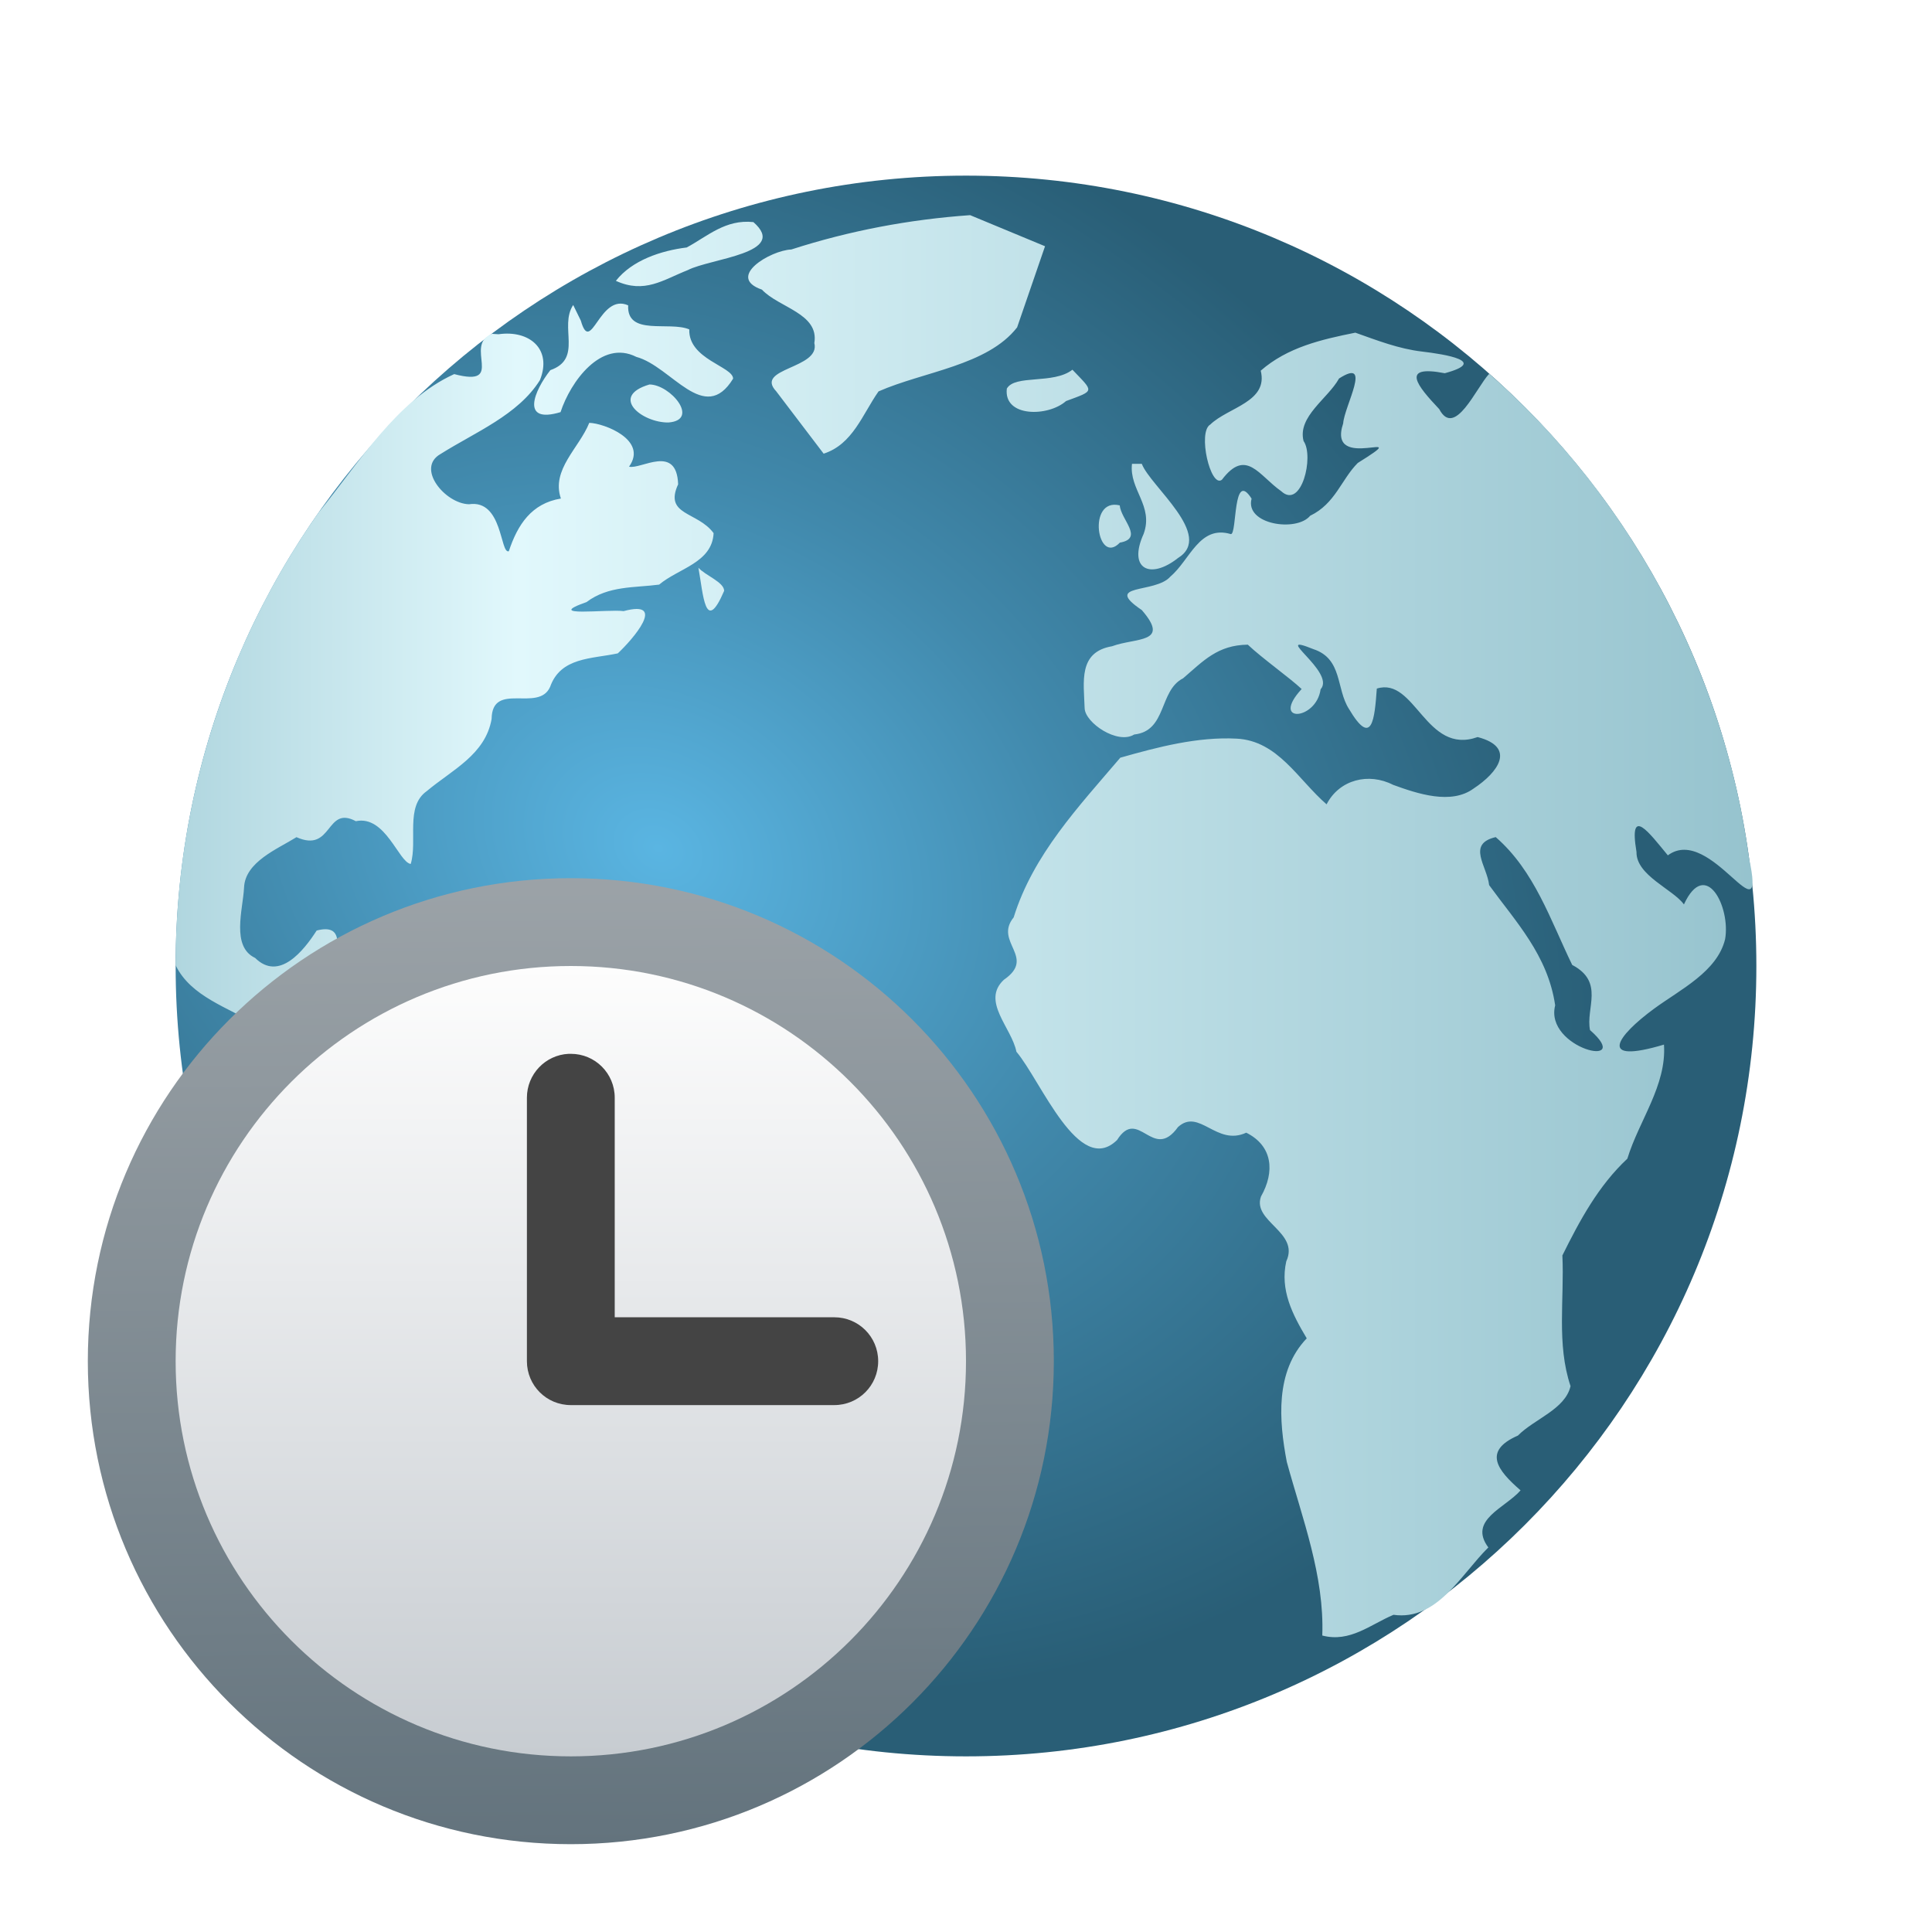
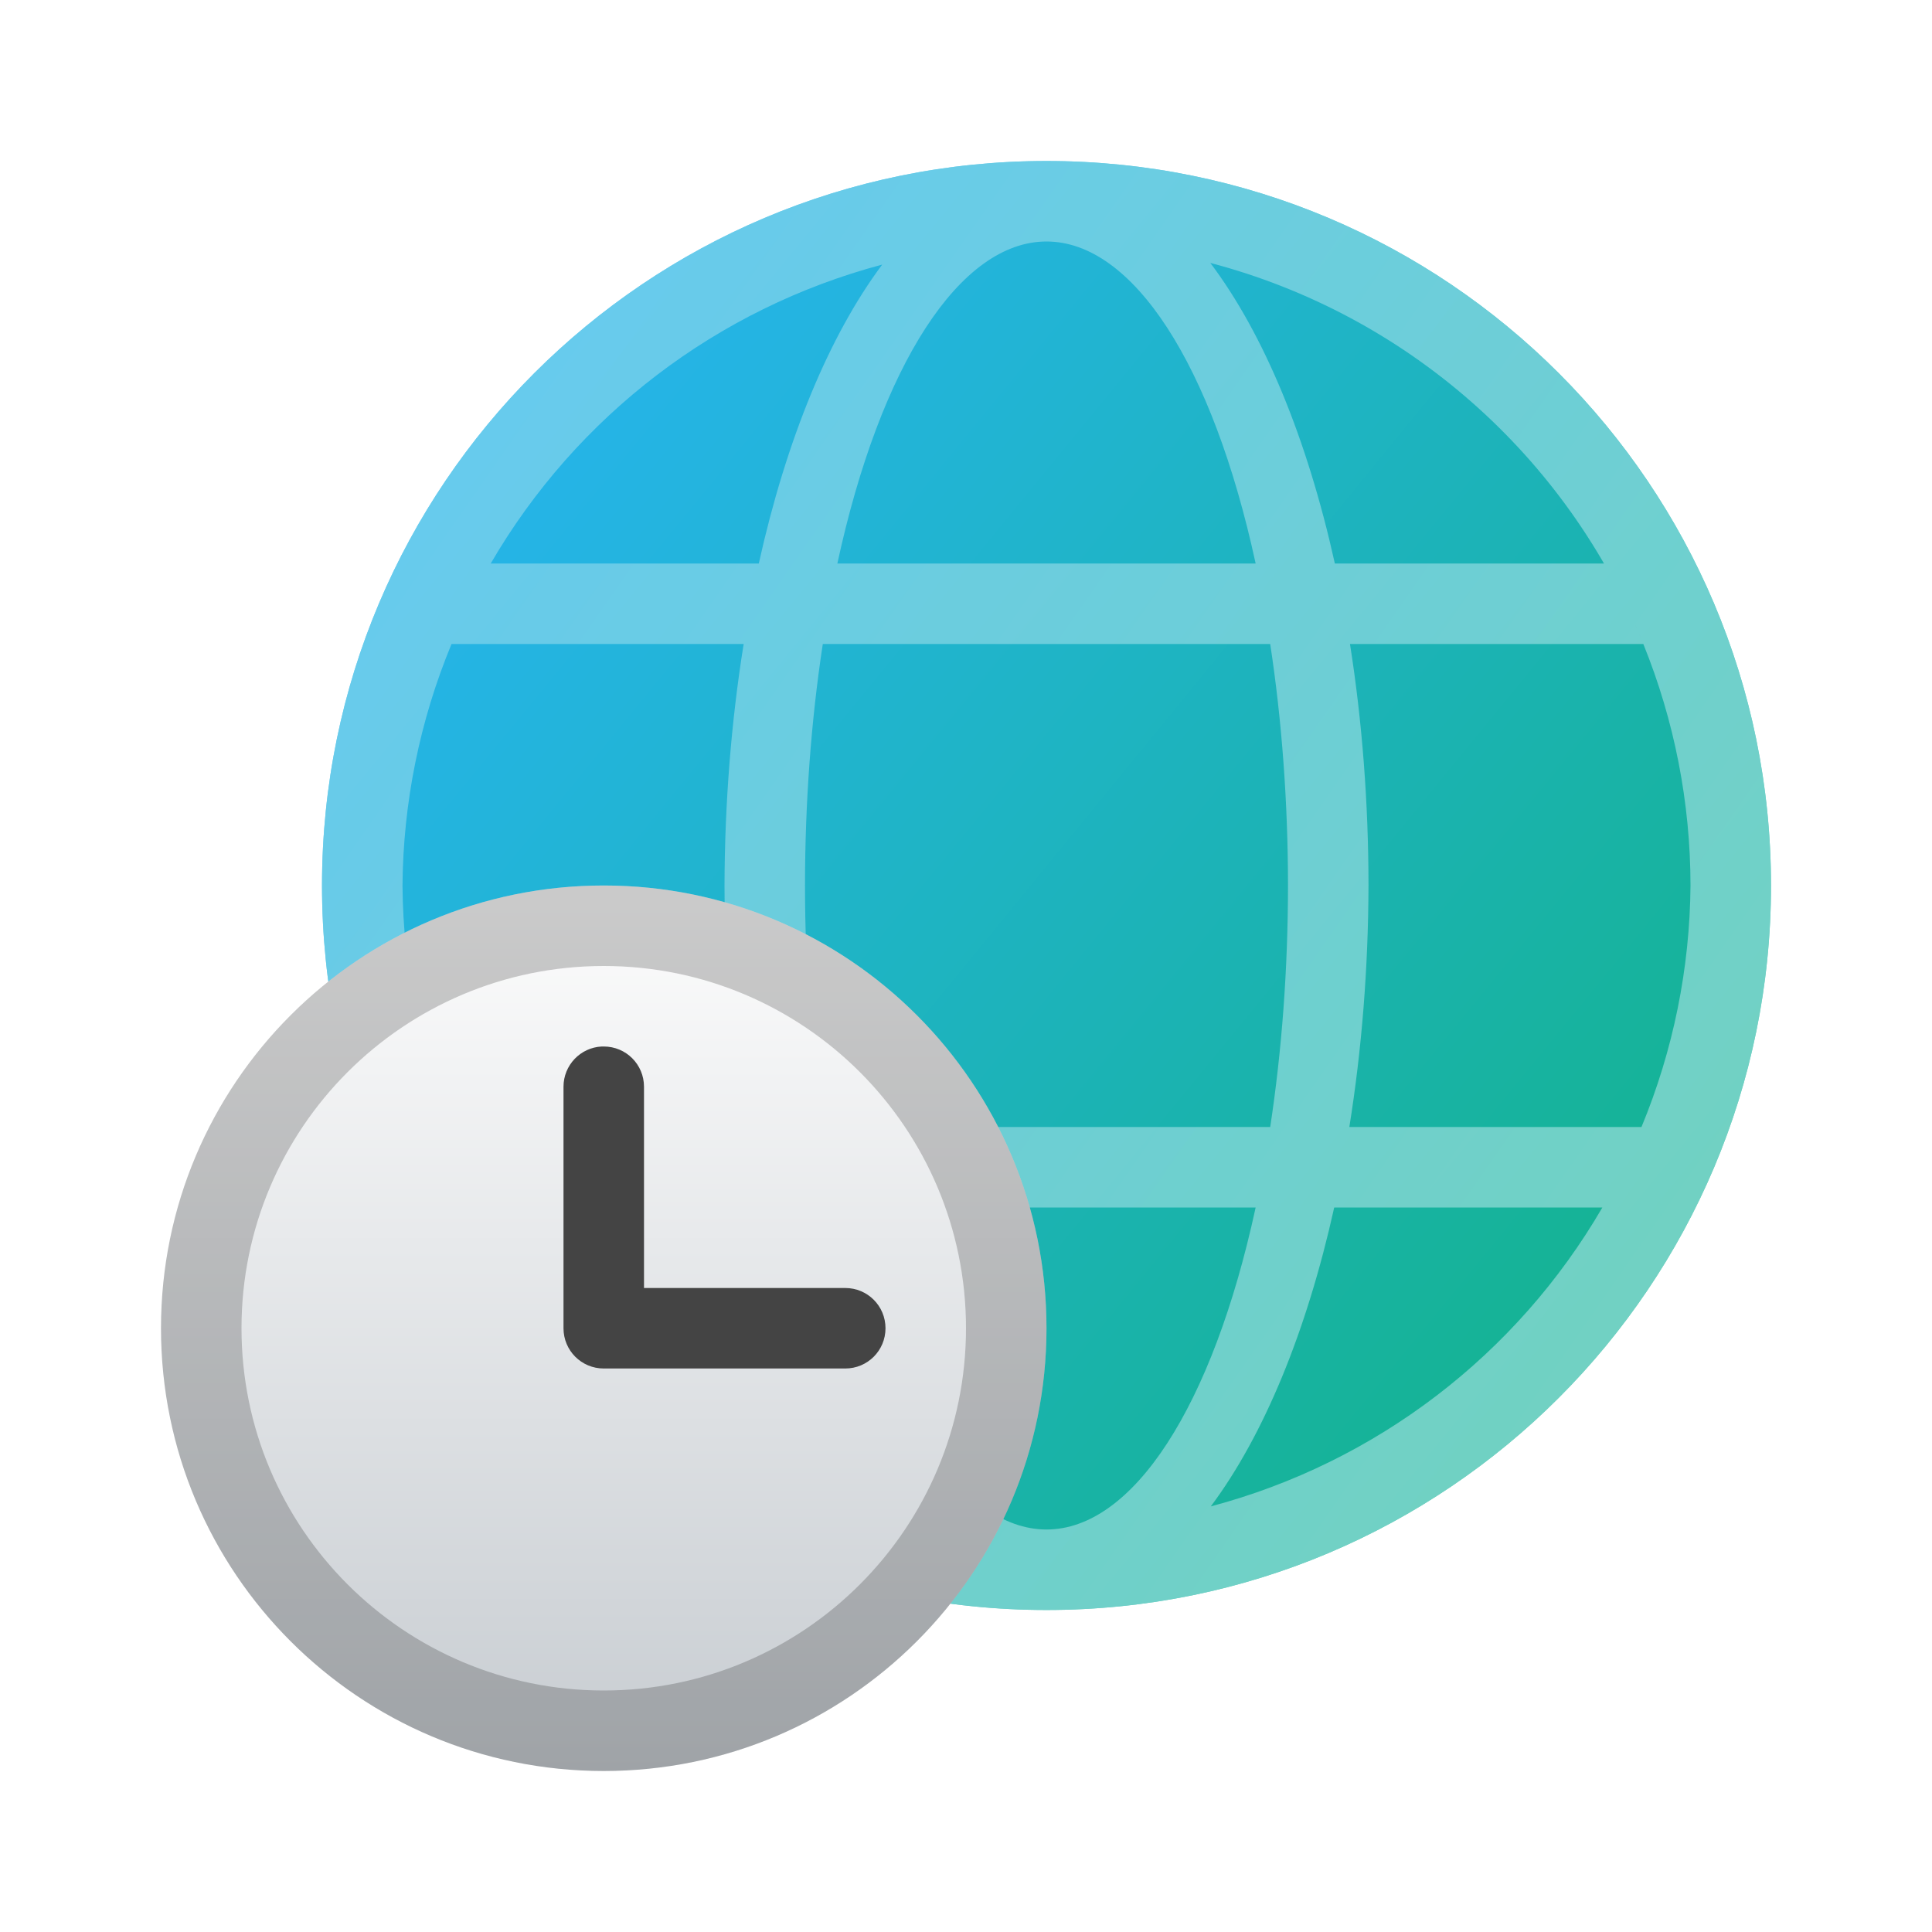
- <svg xmlns="http://www.w3.org/2000/svg" xmlns:xlink="http://www.w3.org/1999/xlink" width="22" height="22" viewBox="0 0 22 22" version="1.1" id="svg2535">
-   <defs id="defs2532">
-     <radialGradient id="radialGradient875" cx="20.107" cy="28.705" r="28" gradientTransform="matrix(0.3552224,0.2005937,-0.1580486,0.279879,4.889023,-2.408706)" gradientUnits="userSpaceOnUse">
-       <stop stop-color="#5ab5e2" offset="0" id="stop2" />
-       <stop stop-color="#4189ac" offset=".459" id="stop4" />
-       <stop stop-color="#295e76" offset="1" id="stop6" />
-     </radialGradient>
-     <linearGradient id="linearGradient883" x1="4" x2="59.861" y1="31.36" y2="31.36" gradientTransform="matrix(0.3214131,0,0,0.3214131,0.714613,0.7143183)" gradientUnits="userSpaceOnUse">
-       <stop stop-color="#b0d6df" offset="0" id="stop9" />
-       <stop stop-color="#e1f8fc" offset=".217" id="stop11" />
-       <stop stop-color="#96c3ce" offset="1" id="stop13" />
+ <svg xmlns="http://www.w3.org/2000/svg" xmlns:xlink="http://www.w3.org/1999/xlink" width="24" height="24" viewBox="0 0 24 24" version="1.1" id="svg69118">
+   <defs id="defs69115">
+     <linearGradient xlink:href="#linearGradient984" id="linearGradient7450" x1="2.91" y1="3.175" x2="14.552" y2="12.7" gradientUnits="userSpaceOnUse" gradientTransform="matrix(1.172957,0,0,1.172957,3.068965,1.068965)" />
+     <linearGradient id="linearGradient984">
+       <stop style="stop-color:#26b4eb;stop-opacity:1;" offset="0" id="stop980" />
+       <stop style="stop-color:#15b393;stop-opacity:1" offset="1" id="stop982" />
    </linearGradient>
-     <linearGradient xlink:href="#linearGradient1611" id="linearGradient1109" x1="1.837" y1="2.358" x2="1.867" y2="5.556" gradientUnits="userSpaceOnUse" gradientTransform="matrix(3.464567,0,0,3.464567,0.08333341,1.749999)" />
-     <linearGradient id="linearGradient1611">
-       <stop style="stop-color:#9ca3a8;stop-opacity:1;" offset="0" id="stop1607" />
-       <stop style="stop-color:#63737d;stop-opacity:1" offset="1" id="stop1609" />
+     <linearGradient id="linearGradient3933">
+       <stop style="stop-color:#93daee;stop-opacity:1" offset="0" id="stop3929" />
+       <stop style="stop-color:#afe5e3;stop-opacity:1" offset="1" id="stop3931" />
    </linearGradient>
-     <linearGradient xlink:href="#linearGradient3161" id="linearGradient3163" x1="8.467" y1="15.346" x2="8.467" y2="1.587" gradientUnits="userSpaceOnUse" gradientTransform="matrix(0.654149,0,0,0.654149,0.9615328,9.961517)" />
+     <linearGradient xlink:href="#linearGradient3933" id="linearGradient1092" x1="2.011" y1="5.855" x2="16.657" y2="16.057" gradientUnits="userSpaceOnUse" gradientTransform="translate(3,1)" />
+     <linearGradient xlink:href="#linearGradient3161" id="linearGradient3163" x1="8.467" y1="15.346" x2="8.467" y2="1.587" gradientUnits="userSpaceOnUse" gradientTransform="matrix(0.7995155,0,0,0.7995155,0.7307617,9.730741)" />
    <linearGradient id="linearGradient3161">
      <stop style="stop-color:#c7ccd1;stop-opacity:1;" offset="0" id="stop3157" />
      <stop style="stop-color:#fdfdfd;stop-opacity:1" offset="1" id="stop3159" />
    </linearGradient>
  </defs>
-   <rect x="2" y="2" width="18" height="18" rx="9" ry="9" fill="url(#radialGradient875)" id="rect30" style="fill:url(#radialGradient875);stroke-width:0.321" />
-   <path d="M 11.047,2.45 C 10.353,2.499 9.674,2.627 9.011,2.841 8.775,2.85 8.262,3.155 8.676,3.298 8.869,3.504 9.329,3.569 9.273,3.906 9.347,4.201 8.586,4.188 8.839,4.456 9.019,4.692 9.199,4.929 9.379,5.166 9.711,5.059 9.82,4.719 10.004,4.457 10.517,4.231 11.243,4.163 11.582,3.728 11.688,3.42 11.794,3.112 11.9,2.804 11.616,2.686 11.331,2.568 11.047,2.45 Z M 8.579,2.529 C 8.261,2.495 8.057,2.69 7.82,2.818 7.528,2.854 7.198,2.963 7.013,3.198 7.341,3.347 7.548,3.188 7.831,3.076 8.093,2.941 8.987,2.885 8.579,2.529 Z M 6.527,3.473 C 6.363,3.723 6.641,4.084 6.267,4.215 6.083,4.448 5.921,4.832 6.383,4.693 6.496,4.347 6.846,3.861 7.246,4.064 7.647,4.172 8.02,4.847 8.348,4.312 8.348,4.173 7.837,4.092 7.849,3.751 7.621,3.654 7.136,3.831 7.153,3.477 6.825,3.331 6.73,4.057 6.614,3.651 6.585,3.592 6.556,3.532 6.527,3.473 Z m 8.907,0.315 c -0.388,0.078 -0.772,0.166 -1.078,0.433 0.089,0.356 -0.37,0.416 -0.574,0.613 -0.148,0.084 0.003,0.729 0.132,0.629 0.276,-0.364 0.419,-0.05 0.675,0.13 0.231,0.214 0.377,-0.398 0.255,-0.571 -0.072,-0.278 0.278,-0.484 0.404,-0.712 0.385,-0.247 0.06,0.315 0.047,0.511 -0.194,0.58 0.862,0.017 0.166,0.451 -0.187,0.187 -0.255,0.463 -0.542,0.601 -0.155,0.189 -0.746,0.1 -0.667,-0.195 -0.216,-0.339 -0.163,0.407 -0.236,0.404 -0.358,-0.107 -0.464,0.293 -0.689,0.484 -0.172,0.197 -0.778,0.075 -0.325,0.381 0.33,0.381 -0.066,0.311 -0.339,0.412 -0.386,0.066 -0.322,0.403 -0.312,0.706 0.006,0.167 0.376,0.416 0.564,0.299 0.375,-0.04 0.28,-0.5 0.557,-0.64 0.23,-0.197 0.392,-0.379 0.737,-0.383 0.16,0.152 0.482,0.381 0.613,0.505 -0.361,0.393 0.166,0.361 0.216,0.003 0.178,-0.197 -0.586,-0.661 -0.082,-0.457 0.334,0.11 0.257,0.451 0.405,0.681 0.264,0.446 0.292,0.113 0.317,-0.232 0.438,-0.138 0.557,0.763 1.148,0.552 0.443,0.116 0.233,0.403 -0.047,0.587 -0.255,0.186 -0.636,0.059 -0.916,-0.043 -0.277,-0.142 -0.611,-0.061 -0.757,0.222 -0.324,-0.28 -0.553,-0.724 -1.024,-0.748 -0.446,-0.023 -0.895,0.095 -1.325,0.217 -0.476,0.559 -0.992,1.104 -1.214,1.818 -0.23,0.283 0.263,0.453 -0.112,0.711 -0.261,0.244 0.089,0.545 0.143,0.819 0.281,0.333 0.712,1.43 1.146,1.006 0.244,-0.386 0.406,0.253 0.694,-0.148 0.242,-0.221 0.438,0.222 0.777,0.064 0.302,0.15 0.328,0.445 0.168,0.727 -0.102,0.286 0.443,0.404 0.288,0.738 -0.073,0.327 0.07,0.604 0.233,0.877 -0.361,0.377 -0.317,0.935 -0.227,1.407 0.177,0.647 0.429,1.296 0.404,1.977 0.316,0.083 0.549,-0.126 0.811,-0.236 0.499,0.071 0.77,-0.462 1.08,-0.767 -0.233,-0.313 0.191,-0.448 0.367,-0.65 -0.262,-0.227 -0.436,-0.447 -0.03,-0.624 0.187,-0.19 0.538,-0.298 0.599,-0.563 -0.161,-0.48 -0.069,-0.991 -0.093,-1.488 0.199,-0.401 0.41,-0.793 0.74,-1.102 0.132,-0.434 0.448,-0.833 0.417,-1.299 -0.77,0.23 -0.537,-0.098 -0.111,-0.41 0.296,-0.217 0.717,-0.42 0.807,-0.79 0.065,-0.365 -0.221,-0.932 -0.469,-0.396 -0.121,-0.171 -0.546,-0.33 -0.54,-0.598 -0.091,-0.541 0.146,-0.216 0.357,0.039 0.491,-0.364 1.132,1.004 0.924,0.028 C 19.634,7.655 18.563,5.658 16.958,4.256 16.811,4.412 16.566,4.995 16.389,4.659 16.137,4.392 15.939,4.151 16.452,4.25 16.954,4.114 16.454,4.034 16.191,4.003 15.927,3.972 15.682,3.876 15.433,3.788 Z M 5.603,3.801 C 5.27,3.929 5.768,4.417 5.172,4.26 4.519,4.556 4.084,5.275 3.63,5.834 2.571,7.33 1.996,9.159 2,10.992 c 0.174,0.359 0.602,0.48 0.922,0.678 0.325,0.111 0.735,0.094 0.897,0.454 0.181,0.19 0.424,0.444 0.683,0.465 0.398,-0.127 0.454,0.233 0.253,0.5 -0.022,0.292 -0.347,0.528 -0.311,0.785 0.072,0.288 -0.362,0.605 -0.069,0.868 0.308,0.551 0.638,1.085 1.054,1.561 0.259,0.227 0.228,0.54 0.199,0.852 -0.103,0.33 0.209,0.521 0.376,0.76 -0.408,0.748 0.697,0.897 1.159,1.224 0.232,-0.213 0.251,-0.557 0.637,-0.566 0.234,-0.164 0.284,-0.534 0.444,-0.78 -0.005,-0.261 -0.172,-0.505 0.099,-0.79 0.205,-0.173 0.627,-0.058 0.703,-0.418 0.278,-0.286 0.053,-0.683 0.053,-1.03 C 9.316,15.258 9.688,15.031 9.647,14.623 9.694,14.013 8.596,14.041 8.209,13.671 7.734,13.658 7.83,13.01 7.46,12.924 7.093,12.942 6.959,12.655 6.829,12.362 6.627,12.224 6.246,12.505 6.035,12.332 5.795,12.206 5.58,11.734 5.31,12.029 4.955,12.286 4.605,12.548 4.268,12.117 4.05,11.92 4.324,11.361 4.015,11.396 3.354,11.635 4.224,10.437 3.606,10.596 3.459,10.825 3.178,11.179 2.905,10.908 2.631,10.779 2.766,10.359 2.779,10.108 2.79,9.814 3.162,9.667 3.376,9.533 3.791,9.718 3.706,9.166 4.052,9.351 4.389,9.279 4.54,9.818 4.677,9.838 4.757,9.573 4.612,9.184 4.859,9.009 5.147,8.767 5.527,8.594 5.598,8.187 5.604,7.752 6.132,8.118 6.264,7.822 6.384,7.482 6.737,7.504 7.035,7.44 7.198,7.288 7.607,6.823 7.101,6.959 6.917,6.934 6.175,7.033 6.679,6.856 6.927,6.668 7.228,6.694 7.506,6.657 7.726,6.471 8.109,6.409 8.126,6.071 7.944,5.823 7.558,5.871 7.722,5.515 7.706,5.051 7.297,5.349 7.163,5.314 7.381,5.01 6.879,4.819 6.71,4.815 6.596,5.101 6.274,5.348 6.387,5.677 6.052,5.732 5.894,5.975 5.794,6.277 5.693,6.312 5.726,5.684 5.34,5.742 5.068,5.735 4.732,5.329 5.018,5.169 5.411,4.921 5.899,4.726 6.148,4.329 6.291,3.974 6.027,3.756 5.677,3.806 l -0.049,-0.003 z m 6.609,0.409 c -0.217,0.169 -0.654,0.052 -0.747,0.215 -0.039,0.328 0.47,0.323 0.674,0.142 0.332,-0.123 0.318,-0.1 0.073,-0.357 z M 7.396,4.378 C 6.935,4.514 7.311,4.815 7.612,4.811 7.971,4.783 7.637,4.381 7.396,4.378 Z m 5.494,0.905 c -0.033,0.293 0.249,0.477 0.133,0.796 -0.183,0.403 0.076,0.524 0.39,0.276 0.418,-0.256 -0.314,-0.817 -0.411,-1.073 h -0.111 z M 12.751,5.755 c -0.376,-0.092 -0.257,0.695 0.001,0.424 0.278,-0.049 0.011,-0.263 -0.001,-0.424 z M 7.953,6.465 C 8.008,6.763 8.028,7.236 8.246,6.728 8.246,6.629 8.03,6.552 7.953,6.465 Z m 9.08,3.068 c 0.442,0.385 0.621,0.943 0.87,1.455 0.371,0.195 0.151,0.492 0.203,0.742 0.516,0.452 -0.523,0.211 -0.397,-0.282 -0.084,-0.573 -0.452,-0.955 -0.752,-1.369 -0.024,-0.219 -0.259,-0.469 0.076,-0.547 z" fill="url(#linearGradient883)" id="path32" style="fill:url(#linearGradient883);stroke-width:0.321" />
-   <circle style="fill:url(#linearGradient1109);fill-opacity:1;stroke-width:0.344;stroke-linejoin:round" id="path1021" cx="6.5" cy="15.5" r="5.5" />
-   <circle style="fill:url(#linearGradient3163);fill-opacity:1;stroke-width:0.173" id="path2899" cx="6.5" cy="15.5" r="4.5" />
-   <path id="rect1636" style="fill:#444444;fill-opacity:1;stroke-width:0.5;stroke-linejoin:round" d="m 6.475,12 c -0.265,0.013 -0.475,0.232 -0.475,0.5 v 2.975 c -4.304e-4,0.009 0,0.017 0,0.025 0,0.277 0.223,0.5 0.5,0.5 h 0.025 2.975 C 9.777,16 10,15.777 10,15.5 10,15.223 9.777,15 9.5,15 h -2.5 v -2.5 c 0,-0.277 -0.223,-0.5 -0.5,-0.5 -0.009,0 -0.017,-4.3e-4 -0.025,0 z" />
+   <circle style="fill:url(#linearGradient7450);fill-opacity:1;stroke-width:1.322;stroke-linecap:round;stroke-linejoin:round" id="path7362" cx="13" cy="11" r="9" />
+   <path id="path371" style="opacity:0.6;fill:url(#linearGradient1092);fill-opacity:1" d="m 13,2 a 9,9 0 0 0 -9,9 9,9 0 0 0 9,9 9,9 0 0 0 9,-9 9,9 0 0 0 -9,-9 z m 0,1 A 8,8 0 0 1 14.004,3.064 8,8 0 0 0 13,3 Z m 0,0 a 3,8 0 0 1 2.598,4 H 10.402 A 3,8 0 0 1 13,3 Z m 1.047,0.07 A 8,8 0 0 1 15.035,3.266 8,8 0 0 1 20.412,7.996 8,8 0 0 0 19.926,7 h -3.344 A 4,9 0 0 0 15.035,3.266 8,8 0 0 0 14.047,3.07 Z m -2.137,0.016 a 8,8 0 0 0 -0.719,0.145 8,8 0 0 1 0.719,-0.145 z M 10.959,3.287 A 4,9 0 0 0 9.426,7 H 6.096 A 8,8 0 0 1 10.959,3.287 Z M 6.074,7.035 A 8,8 0 0 0 5.65,7.902 8,8 0 0 1 6.074,7.035 Z M 5.609,8 H 9.238 A 4,9 0 0 0 9,11 4,9 0 0 0 9.238,14 H 5.609 A 8,8 0 0 1 5,11 8,8 0 0 1 5.609,8 Z m 4.611,0 h 5.559 A 3,8 0 0 1 16,11 3,8 0 0 1 15.779,14 H 10.221 A 3,8 0 0 1 10,11 3,8 0 0 1 10.221,8 Z m 6.549,0 h 3.645 A 8,8 0 0 1 21,11 8,8 0 0 1 20.391,14 H 16.762 A 4,9 0 0 0 17,11 4,9 0 0 0 16.77,8 Z M 5.65,14.098 a 8,8 0 0 0 0.424,0.867 8,8 0 0 1 -0.424,-0.867 z m 14.699,0 a 8,8 0 0 1 -0.424,0.867 8,8 0 0 0 0.424,-0.867 z M 6.096,15 H 9.426 A 4,9 0 0 0 10.959,18.713 8,8 0 0 1 6.096,15 Z m 4.307,0 h 5.195 A 3,8 0 0 1 13,19 3,8 0 0 1 10.402,15 Z m 6.172,0 h 3.33 A 8,8 0 0 1 15.041,18.713 4,9 0 0 0 16.574,15 Z m -5.383,3.77 a 8,8 0 0 0 0.719,0.145 8,8 0 0 1 -0.719,-0.145 z m 3.617,0 a 8,8 0 0 1 -0.719,0.145 8,8 0 0 0 0.719,-0.145 z" />
+   <circle style="fill:url(#linearGradient3163);fill-opacity:1;stroke-width:0.212" id="path2899" cx="7.5" cy="16.5" r="5.5" />
+   <path id="rect1636" style="fill:#444444;fill-opacity:1;stroke-width:0.5;stroke-linejoin:round" d="m 7.475,13 c -0.265,0.013 -0.475,0.232 -0.475,0.5 v 2.975 c -4.304e-4,0.009 0,0.017 0,0.025 0,0.277 0.223,0.5 0.5,0.5 H 7.525 10.5 c 0.277,10e-7 0.5,-0.223 0.5,-0.5 0,-0.277 -0.223,-0.5 -0.5,-0.5 H 8 v -2.5 c 0,-0.277 -0.223,-0.5 -0.5,-0.5 -0.009,0 -0.017,-4.3e-4 -0.025,0 z" />
+   <path id="path2120" style="opacity:0.2;fill:#000000;stroke-width:1.222" d="M 7.5,11 A 5.5,5.5 0 0 0 2,16.5 5.5,5.5 0 0 0 7.5,22 5.5,5.5 0 0 0 13,16.5 5.5,5.5 0 0 0 7.5,11 Z m 0,1 A 4.5,4.5 0 0 1 12,16.5 4.5,4.5 0 0 1 7.5,21 4.5,4.5 0 0 1 3,16.5 4.5,4.5 0 0 1 7.5,12 Z" />
</svg>
